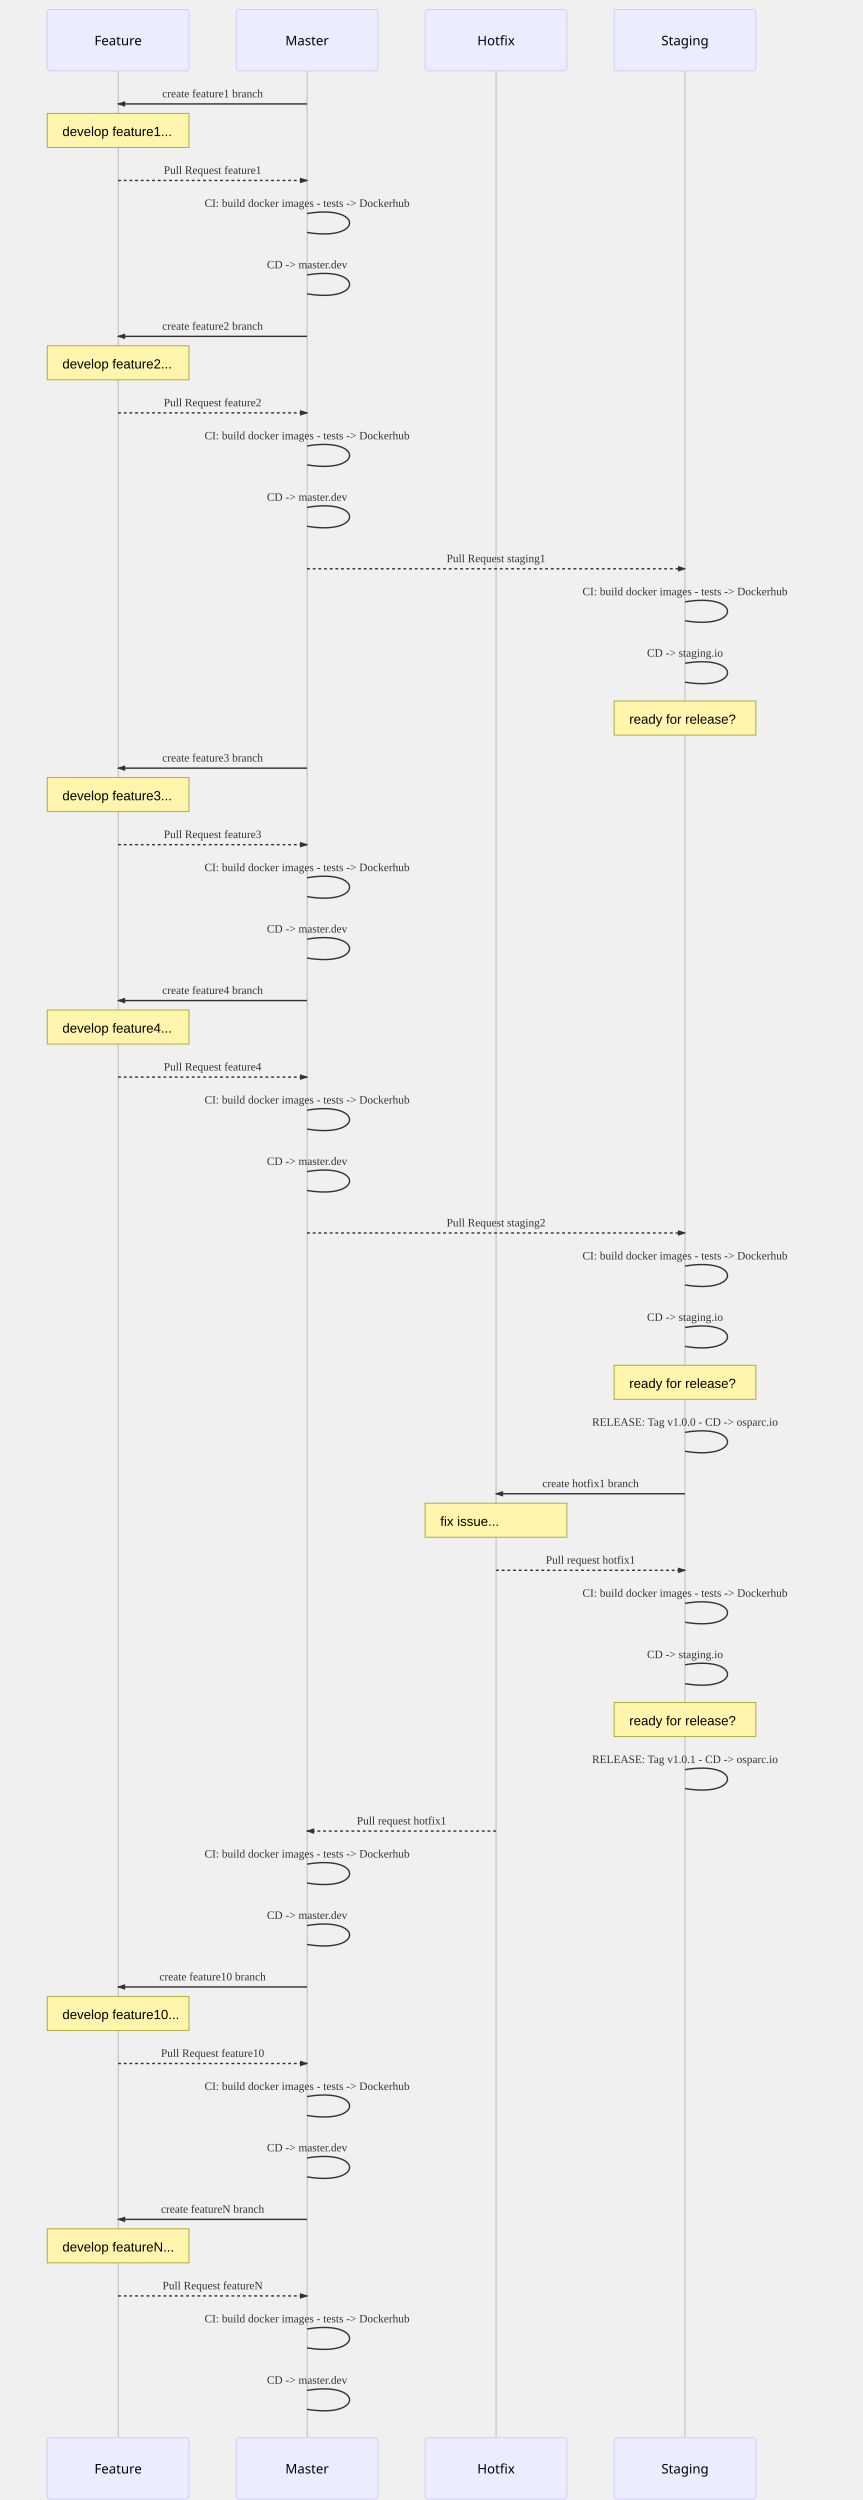
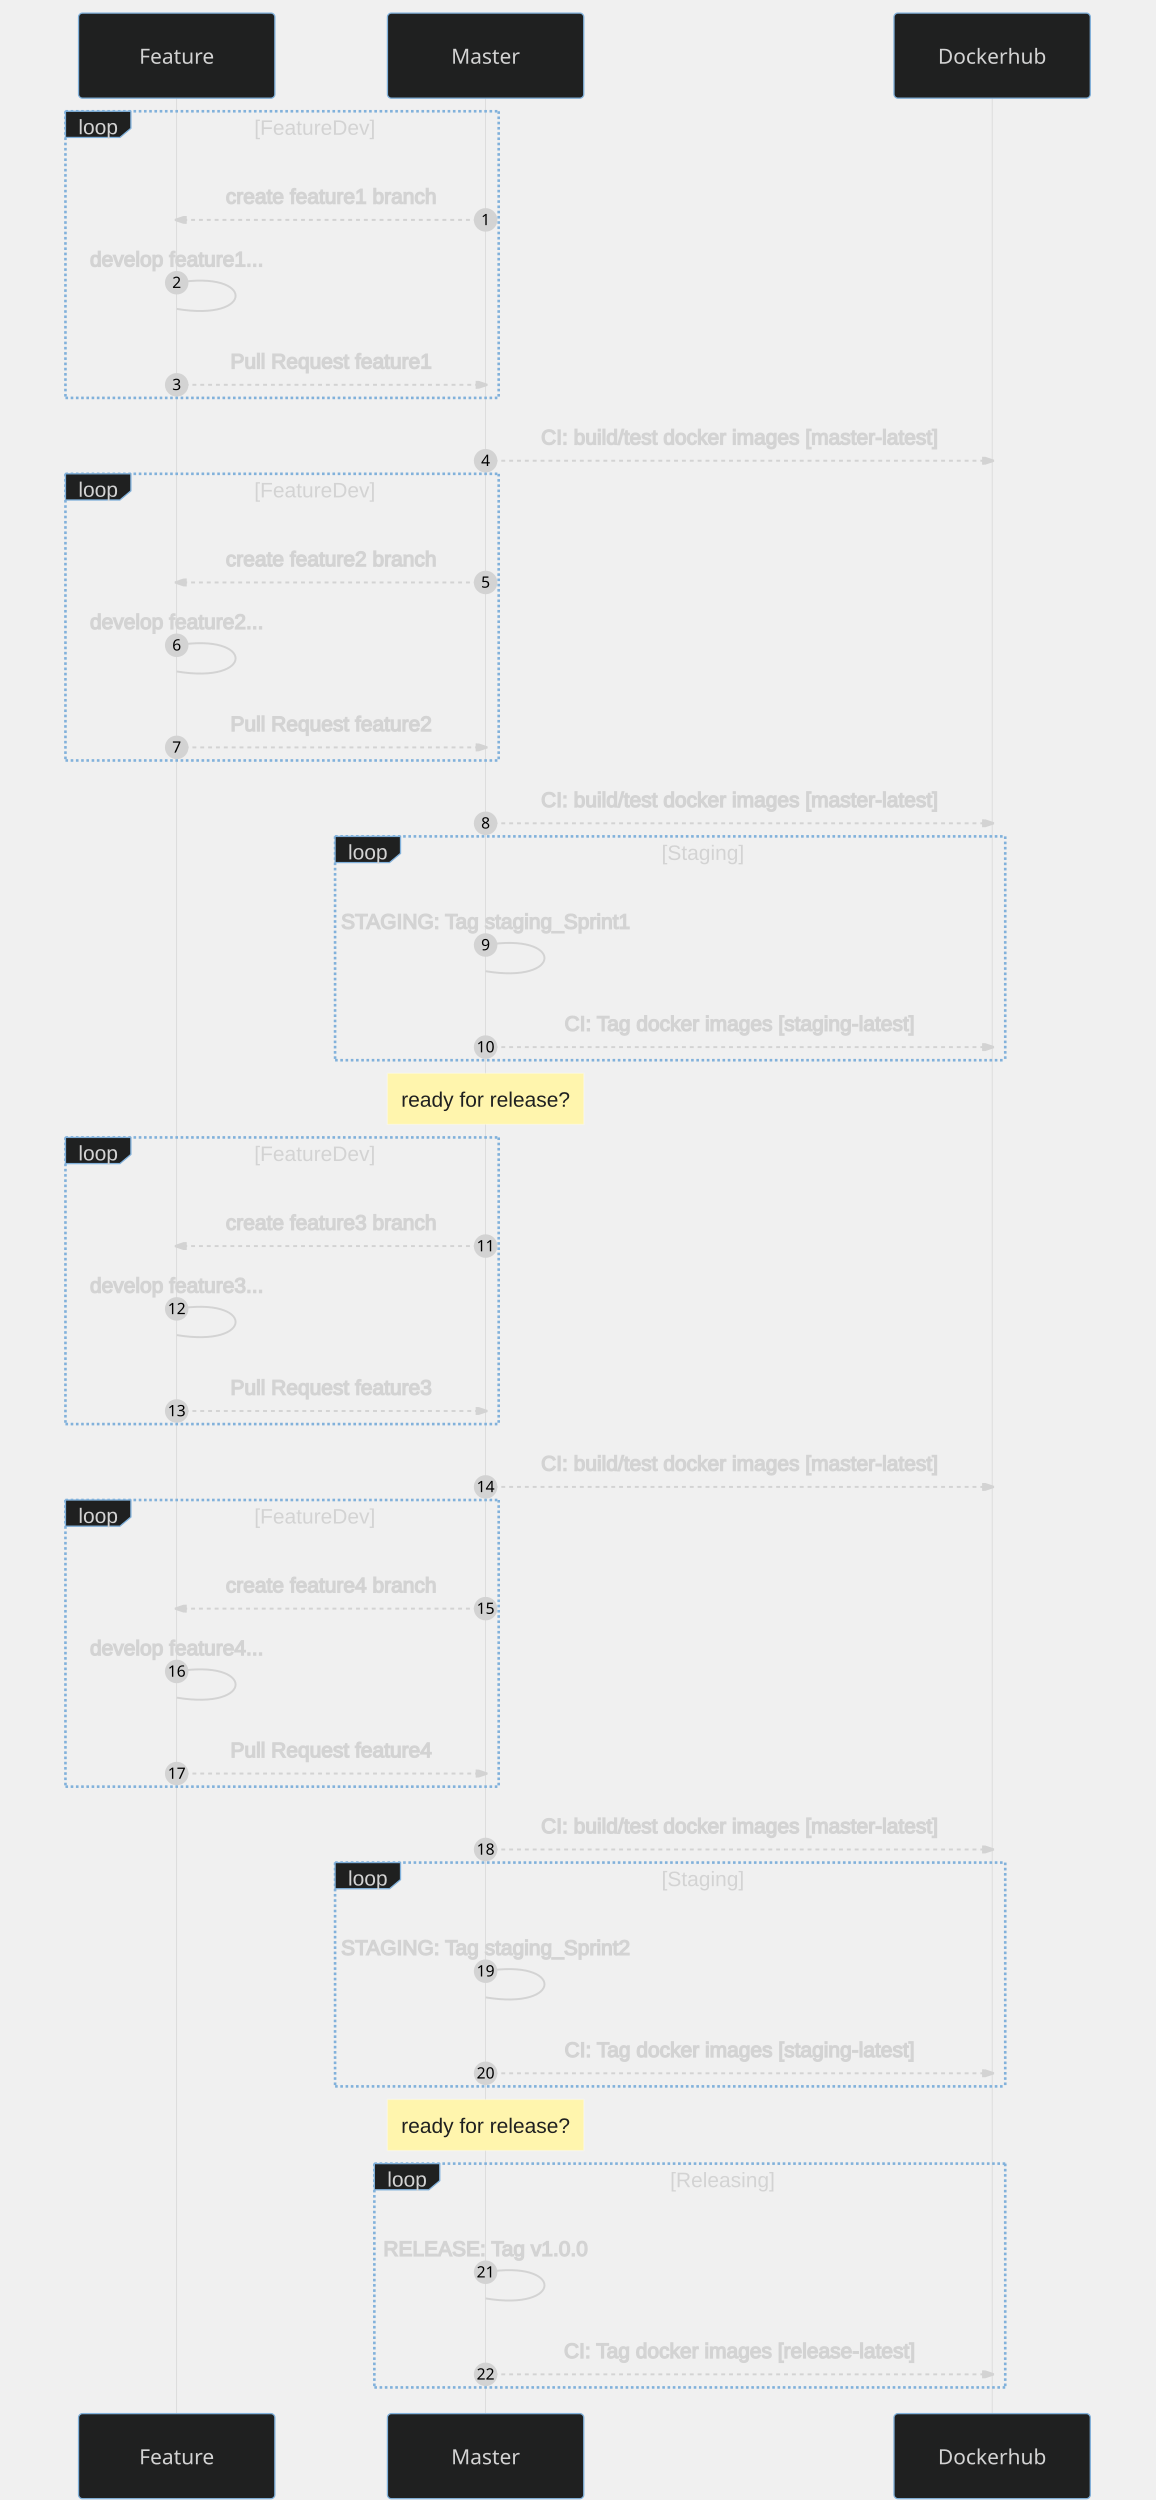
- <svg xmlns="http://www.w3.org/2000/svg" id="mermaid-1557835389520" width="100%" height="100%" style="max-width:913.383px;" viewBox="-50 -10 913.383 2646">
-   <style>
- 
- 
- #mermaid-1557835389520 .label {
-   font-family: 'trebuchet ms', verdana, arial;
-   color: #333; }
- 
- #mermaid-1557835389520 .node rect,
- #mermaid-1557835389520 .node circle,
- #mermaid-1557835389520 .node ellipse,
- #mermaid-1557835389520 .node polygon {
-   fill: #ECECFF;
-   stroke: #9370DB;
-   stroke-width: 1px; }
- 
- #mermaid-1557835389520 .node.clickable {
-   cursor: pointer; }
- 
- #mermaid-1557835389520 .arrowheadPath {
-   fill: #333333; }
- 
- #mermaid-1557835389520 .edgePath .path {
-   stroke: #333333;
-   stroke-width: 1.5px; }
- 
- #mermaid-1557835389520 .edgeLabel {
-   background-color: #e8e8e8; }
- 
- #mermaid-1557835389520 .cluster rect {
-   fill: #ffffde !important;
-   stroke: #aaaa33 !important;
-   stroke-width: 1px !important; }
- 
- #mermaid-1557835389520 .cluster text {
-   fill: #333; }
- 
- #mermaid-1557835389520 div.mermaidTooltip {
-   position: absolute;
-   text-align: center;
-   max-width: 200px;
-   padding: 2px;
-   font-family: 'trebuchet ms', verdana, arial;
-   font-size: 12px;
-   background: #ffffde;
-   border: 1px solid #aaaa33;
-   border-radius: 2px;
-   pointer-events: none;
-   z-index: 100; }
- 
- #mermaid-1557835389520 .actor {
-   stroke: #CCCCFF;
-   fill: #ECECFF; }
- 
- #mermaid-1557835389520 text.actor {
-   fill: black;
-   stroke: none; }
- 
- #mermaid-1557835389520 .actor-line {
-   stroke: grey; }
- 
- #mermaid-1557835389520 .messageLine0 {
-   stroke-width: 1.5;
-   stroke-dasharray: '2 2';
-   stroke: #333; }
- 
- #mermaid-1557835389520 .messageLine1 {
-   stroke-width: 1.5;
-   stroke-dasharray: '2 2';
-   stroke: #333; }
- 
- #mermaid-1557835389520 #arrowhead {
-   fill: #333; }
- 
- #mermaid-1557835389520 #crosshead path {
-   fill: #333 !important;
-   stroke: #333 !important; }
- 
- #mermaid-1557835389520 .messageText {
-   fill: #333;
-   stroke: none; }
- 
- #mermaid-1557835389520 .labelBox {
-   stroke: #CCCCFF;
-   fill: #ECECFF; }
- 
- #mermaid-1557835389520 .labelText {
-   fill: black;
-   stroke: none; }
- 
- #mermaid-1557835389520 .loopText {
-   fill: black;
-   stroke: none; }
- 
- #mermaid-1557835389520 .loopLine {
-   stroke-width: 2;
-   stroke-dasharray: '2 2';
-   stroke: #CCCCFF; }
- 
- #mermaid-1557835389520 .note {
-   stroke: #aaaa33;
-   fill: #fff5ad; }
- 
- #mermaid-1557835389520 .noteText {
-   fill: black;
-   stroke: none;
-   font-family: 'trebuchet ms', verdana, arial;
-   font-size: 14px; }
- 
- #mermaid-1557835389520 .activation0 {
-   fill: #f4f4f4;
-   stroke: #666; }
- 
- #mermaid-1557835389520 .activation1 {
-   fill: #f4f4f4;
-   stroke: #666; }
- 
- #mermaid-1557835389520 .activation2 {
-   fill: #f4f4f4;
-   stroke: #666; }
- 
- 
- #mermaid-1557835389520 .section {
-   stroke: none;
-   opacity: 0.2; }
- 
- #mermaid-1557835389520 .section0 {
-   fill: rgba(102, 102, 255, 0.49); }
- 
- #mermaid-1557835389520 .section2 {
-   fill: #fff400; }
- 
- #mermaid-1557835389520 .section1,
- #mermaid-1557835389520 .section3 {
-   fill: white;
-   opacity: 0.2; }
- 
- #mermaid-1557835389520 .sectionTitle0 {
-   fill: #333; }
- 
- #mermaid-1557835389520 .sectionTitle1 {
-   fill: #333; }
- 
- #mermaid-1557835389520 .sectionTitle2 {
-   fill: #333; }
- 
- #mermaid-1557835389520 .sectionTitle3 {
-   fill: #333; }
- 
- #mermaid-1557835389520 .sectionTitle {
-   text-anchor: start;
-   font-size: 11px;
-   text-height: 14px; }
- 
- 
- #mermaid-1557835389520 .grid .tick {
-   stroke: lightgrey;
-   opacity: 0.3;
-   shape-rendering: crispEdges; }
- 
- #mermaid-1557835389520 .grid path {
-   stroke-width: 0; }
- 
- 
- #mermaid-1557835389520 .today {
-   fill: none;
-   stroke: red;
-   stroke-width: 2px; }
- 
- 
- 
- #mermaid-1557835389520 .task {
-   stroke-width: 2; }
- 
- #mermaid-1557835389520 .taskText {
-   text-anchor: middle;
-   font-size: 11px; }
- 
- #mermaid-1557835389520 .taskTextOutsideRight {
-   fill: black;
-   text-anchor: start;
-   font-size: 11px; }
- 
- #mermaid-1557835389520 .taskTextOutsideLeft {
-   fill: black;
-   text-anchor: end;
-   font-size: 11px; }
- 
- 
- #mermaid-1557835389520 .taskText0,
- #mermaid-1557835389520 .taskText1,
- #mermaid-1557835389520 .taskText2,
- #mermaid-1557835389520 .taskText3 {
-   fill: white; }
- 
- #mermaid-1557835389520 .task0,
- #mermaid-1557835389520 .task1,
- #mermaid-1557835389520 .task2,
- #mermaid-1557835389520 .task3 {
-   fill: #8a90dd;
-   stroke: #534fbc; }
- 
- #mermaid-1557835389520 .taskTextOutside0,
- #mermaid-1557835389520 .taskTextOutside2 {
-   fill: black; }
- 
- #mermaid-1557835389520 .taskTextOutside1,
- #mermaid-1557835389520 .taskTextOutside3 {
-   fill: black; }
- 
- 
- #mermaid-1557835389520 .active0,
- #mermaid-1557835389520 .active1,
- #mermaid-1557835389520 .active2,
- #mermaid-1557835389520 .active3 {
-   fill: #bfc7ff;
-   stroke: #534fbc; }
- 
- #mermaid-1557835389520 .activeText0,
- #mermaid-1557835389520 .activeText1,
- #mermaid-1557835389520 .activeText2,
- #mermaid-1557835389520 .activeText3 {
-   fill: black !important; }
- 
- 
- #mermaid-1557835389520 .done0,
- #mermaid-1557835389520 .done1,
- #mermaid-1557835389520 .done2,
- #mermaid-1557835389520 .done3 {
-   stroke: grey;
-   fill: lightgrey;
-   stroke-width: 2; }
- 
- #mermaid-1557835389520 .doneText0,
- #mermaid-1557835389520 .doneText1,
- #mermaid-1557835389520 .doneText2,
- #mermaid-1557835389520 .doneText3 {
-   fill: black !important; }
- 
- 
- #mermaid-1557835389520 .crit0,
- #mermaid-1557835389520 .crit1,
- #mermaid-1557835389520 .crit2,
- #mermaid-1557835389520 .crit3 {
-   stroke: #ff8888;
-   fill: red;
-   stroke-width: 2; }
- 
- #mermaid-1557835389520 .activeCrit0,
- #mermaid-1557835389520 .activeCrit1,
- #mermaid-1557835389520 .activeCrit2,
- #mermaid-1557835389520 .activeCrit3 {
-   stroke: #ff8888;
-   fill: #bfc7ff;
-   stroke-width: 2; }
- 
- #mermaid-1557835389520 .doneCrit0,
- #mermaid-1557835389520 .doneCrit1,
- #mermaid-1557835389520 .doneCrit2,
- #mermaid-1557835389520 .doneCrit3 {
-   stroke: #ff8888;
-   fill: lightgrey;
-   stroke-width: 2;
-   cursor: pointer;
-   shape-rendering: crispEdges; }
- 
- #mermaid-1557835389520 .doneCritText0,
- #mermaid-1557835389520 .doneCritText1,
- #mermaid-1557835389520 .doneCritText2,
- #mermaid-1557835389520 .doneCritText3 {
-   fill: black !important; }
- 
- #mermaid-1557835389520 .activeCritText0,
- #mermaid-1557835389520 .activeCritText1,
- #mermaid-1557835389520 .activeCritText2,
- #mermaid-1557835389520 .activeCritText3 {
-   fill: black !important; }
- 
- #mermaid-1557835389520 .titleText {
-   text-anchor: middle;
-   font-size: 18px;
-   fill: black; }
- 
- #mermaid-1557835389520 g.classGroup text {
-   fill: #9370DB;
-   stroke: none;
-   font-family: 'trebuchet ms', verdana, arial;
-   font-size: 10px; }
- 
- #mermaid-1557835389520 g.classGroup rect {
-   fill: #ECECFF;
-   stroke: #9370DB; }
- 
- #mermaid-1557835389520 g.classGroup line {
-   stroke: #9370DB;
-   stroke-width: 1; }
- 
- #mermaid-1557835389520 .classLabel .box {
-   stroke: none;
-   stroke-width: 0;
-   fill: #ECECFF;
-   opacity: 0.5; }
- 
- #mermaid-1557835389520 .classLabel .label {
-   fill: #9370DB;
-   font-size: 10px; }
- 
- #mermaid-1557835389520 .relation {
-   stroke: #9370DB;
-   stroke-width: 1;
-   fill: none; }
- 
- #mermaid-1557835389520 #compositionStart {
-   fill: #9370DB;
-   stroke: #9370DB;
-   stroke-width: 1; }
- 
- #mermaid-1557835389520 #compositionEnd {
-   fill: #9370DB;
-   stroke: #9370DB;
-   stroke-width: 1; }
- 
- #mermaid-1557835389520 #aggregationStart {
-   fill: #ECECFF;
-   stroke: #9370DB;
-   stroke-width: 1; }
- 
- #mermaid-1557835389520 #aggregationEnd {
-   fill: #ECECFF;
-   stroke: #9370DB;
-   stroke-width: 1; }
- 
- #mermaid-1557835389520 #dependencyStart {
-   fill: #9370DB;
-   stroke: #9370DB;
-   stroke-width: 1; }
- 
- #mermaid-1557835389520 #dependencyEnd {
-   fill: #9370DB;
-   stroke: #9370DB;
-   stroke-width: 1; }
- 
- #mermaid-1557835389520 #extensionStart {
-   fill: #9370DB;
-   stroke: #9370DB;
-   stroke-width: 1; }
- 
- #mermaid-1557835389520 #extensionEnd {
-   fill: #9370DB;
-   stroke: #9370DB;
-   stroke-width: 1; }
- 
- #mermaid-1557835389520 .commit-id,
- #mermaid-1557835389520 .commit-msg,
- #mermaid-1557835389520 .branch-label {
-   fill: lightgrey;
-   color: lightgrey; }
- </style>
-   <style>#mermaid-1557835389520 {
-     color: rgba(0, 0, 0, 0.65);
-     font: ;
-   }</style>
+ <svg xmlns="http://www.w3.org/2000/svg" id="mermaid-1598890552944" width="100%" height="100%" style="max-width:883px;" viewBox="-60 -10 883 1910">
+   <style>#mermaid-1598890552944{font-family:"trebuchet ms",verdana,arial;font-size:16px;fill:#ccc;}#mermaid-1598890552944 .error-icon{fill:#a44141;}#mermaid-1598890552944 .error-text{fill:#ddd;stroke:#ddd;}#mermaid-1598890552944 .edge-thickness-normal{stroke-width:2px;}#mermaid-1598890552944 .edge-thickness-thick{stroke-width:3.5px;}#mermaid-1598890552944 .edge-pattern-solid{stroke-dasharray:0;}#mermaid-1598890552944 .edge-pattern-dashed{stroke-dasharray:3;}#mermaid-1598890552944 .edge-pattern-dotted{stroke-dasharray:2;}#mermaid-1598890552944 .marker{fill:lightgrey;}#mermaid-1598890552944 .marker.cross{stroke:lightgrey;}#mermaid-1598890552944 svg{font-family:"trebuchet ms",verdana,arial;font-size:16px;}#mermaid-1598890552944 .actor{stroke:#81B1DB;fill:#1f2020;}#mermaid-1598890552944 text.actor &gt; tspan{fill:lightgrey;stroke:none;}#mermaid-1598890552944 .actor-line{stroke:lightgrey;}#mermaid-1598890552944 .messageLine0{stroke-width:1.5;stroke-dasharray:none;stroke:lightgrey;}#mermaid-1598890552944 .messageLine1{stroke-width:1.5;stroke-dasharray:2,2;stroke:lightgrey;}#mermaid-1598890552944 #arrowhead path{fill:lightgrey;stroke:lightgrey;}#mermaid-1598890552944 .sequenceNumber{fill:black;}#mermaid-1598890552944 #sequencenumber{fill:lightgrey;}#mermaid-1598890552944 #crosshead path{fill:lightgrey;stroke:lightgrey;}#mermaid-1598890552944 .messageText{fill:lightgrey;stroke:lightgrey;}#mermaid-1598890552944 .labelBox{stroke:#81B1DB;fill:#1f2020;}#mermaid-1598890552944 .labelText,#mermaid-1598890552944 .labelText &gt; tspan{fill:lightgrey;stroke:none;}#mermaid-1598890552944 .loopText,#mermaid-1598890552944 .loopText &gt; tspan{fill:lightgrey;stroke:none;}#mermaid-1598890552944 .loopLine{stroke-width:2px;stroke-dasharray:2,2;stroke:#81B1DB;fill:#81B1DB;}#mermaid-1598890552944 .note{stroke:rgba(255,255,255,0.25);fill:#fff5ad;}#mermaid-1598890552944 .noteText,#mermaid-1598890552944 .noteText &gt; tspan{fill:#1f2020;stroke:none;}#mermaid-1598890552944 .activation0{fill:hsl(180,1.587%,28.353%);stroke:#81B1DB;}#mermaid-1598890552944 .activation1{fill:hsl(180,1.587%,28.353%);stroke:#81B1DB;}#mermaid-1598890552944 .activation2{fill:hsl(180,1.587%,28.353%);stroke:#81B1DB;}#mermaid-1598890552944:root{--mermaid-font-family:"trebuchet ms",verdana,arial;}#mermaid-1598890552944 sequence{fill:apa;}</style>
  <g />
  <g>
-     <line id="actor0" x1="75" y1="5" x2="75" y2="2635" class="actor-line" stroke-width="0.5px" stroke="#999" />
+     <line id="actor12" x1="75" y1="5" x2="75" y2="1899" class="actor-line" stroke-width="0.5px" stroke="#999" />
    <rect x="0" y="0" fill="#eaeaea" stroke="#666" width="150" height="65" rx="3" ry="3" class="actor" />
-     <text x="75" y="32.5" dominant-baseline="central" alignment-baseline="central" class="actor" style="text-anchor: middle; font-size: 14px; font-family: Open-Sans, sans-serif;">
+     <text x="75" y="32.5" style="text-anchor: middle; font-weight: 400; font-family: &quot;Open-Sans&quot;, &quot;sans-serif&quot;;" dominant-baseline="central" alignment-baseline="central" class="actor">
      <tspan x="75" dy="0">Feature</tspan>
    </text>
  </g>
  <g>
-     <line id="actor1" x1="275" y1="5" x2="275" y2="2635" class="actor-line" stroke-width="0.5px" stroke="#999" />
-     <rect x="200" y="0" fill="#eaeaea" stroke="#666" width="150" height="65" rx="3" ry="3" class="actor" />
-     <text x="275" y="32.5" dominant-baseline="central" alignment-baseline="central" class="actor" style="text-anchor: middle; font-size: 14px; font-family: Open-Sans, sans-serif;">
-       <tspan x="275" dy="0">Master</tspan>
-     </text>
-   </g>
-   <g>
-     <line id="actor2" x1="475" y1="5" x2="475" y2="2635" class="actor-line" stroke-width="0.5px" stroke="#999" />
-     <rect x="400" y="0" fill="#eaeaea" stroke="#666" width="150" height="65" rx="3" ry="3" class="actor" />
-     <text x="475" y="32.5" dominant-baseline="central" alignment-baseline="central" class="actor" style="text-anchor: middle; font-size: 14px; font-family: Open-Sans, sans-serif;">
-       <tspan x="475" dy="0">Hotfix</tspan>
-     </text>
-   </g>
-   <g>
-     <line id="actor3" x1="675" y1="5" x2="675" y2="2635" class="actor-line" stroke-width="0.5px" stroke="#999" />
-     <rect x="600" y="0" fill="#eaeaea" stroke="#666" width="150" height="65" rx="3" ry="3" class="actor" />
-     <text x="675" y="32.5" dominant-baseline="central" alignment-baseline="central" class="actor" style="text-anchor: middle; font-size: 14px; font-family: Open-Sans, sans-serif;">
-       <tspan x="675" dy="0">Staging</tspan>
+     <line id="actor13" x1="311" y1="5" x2="311" y2="1899" class="actor-line" stroke-width="0.5px" stroke="#999" />
+     <rect x="236" y="0" fill="#eaeaea" stroke="#666" width="150" height="65" rx="3" ry="3" class="actor" />
+     <text x="311" y="32.5" style="text-anchor: middle; font-weight: 400; font-family: &quot;Open-Sans&quot;, &quot;sans-serif&quot;;" dominant-baseline="central" alignment-baseline="central" class="actor">
+       <tspan x="311" dy="0">Master</tspan>
+     </text>
+   </g>
+   <g>
+     <line id="actor14" x1="698" y1="5" x2="698" y2="1899" class="actor-line" stroke-width="0.5px" stroke="#999" />
+     <rect x="623" y="0" fill="#eaeaea" stroke="#666" width="150" height="65" rx="3" ry="3" class="actor" />
+     <text x="698" y="32.5" style="text-anchor: middle; font-weight: 400; font-family: &quot;Open-Sans&quot;, &quot;sans-serif&quot;;" dominant-baseline="central" alignment-baseline="central" class="actor">
+       <tspan x="698" dy="0">Dockerhub</tspan>
    </text>
  </g>
  <defs>
    <marker id="arrowhead" refX="5" refY="2" markerWidth="6" markerHeight="4" orient="auto">
      <path d="M 0,0 V 4 L6,2 Z" />
    </marker>
  </defs>
  <defs>
    <marker id="crosshead" markerWidth="15" markerHeight="8" orient="auto" refX="16" refY="4">
-       <path fill="black" stroke="#000000" stroke-width="1px" d="M 9,2 V 6 L16,4 Z" style="stroke-dasharray: 0, 0;" />
-       <path fill="none" stroke="#000000" stroke-width="1px" d="M 0,1 L 6,7 M 6,1 L 0,7" style="stroke-dasharray: 0, 0;" />
+       <path fill="black" stroke="#000000" style="stroke-dasharray: 0px, 0px;" stroke-width="1px" d="M 9,2 V 6 L16,4 Z" />
+       <path fill="none" stroke="#000000" style="stroke-dasharray: 0px, 0px;" stroke-width="1px" d="M 0,1 L 6,7 M 6,1 L 0,7" />
    </marker>
  </defs>
-   <g>
-     <text x="175" y="93" class="messageText" style="text-anchor: middle;">create feature1 branch</text>
-     <line x1="275" y1="100" x2="75" y2="100" class="messageLine0" stroke-width="2" stroke="black" marker-end="url(#arrowhead)" style="fill: none;" />
-   </g>
-   <g>
-     <rect x="0" y="110" fill="#EDF2AE" stroke="#666" width="150" height="36" rx="0" ry="0" class="note" />
-     <text x="-4" y="134" fill="black" class="noteText">
-       <tspan x="16" fill="black">develop feature1...</tspan>
-     </text>
-   </g>
-   <g>
-     <text x="175" y="174" class="messageText" style="text-anchor: middle;">Pull Request feature1</text>
-     <line x1="75" y1="181" x2="275" y2="181" class="messageLine1" stroke-width="2" stroke="black" marker-end="url(#arrowhead)" style="stroke-dasharray: 3, 3; fill: none;" />
-   </g>
-   <g>
-     <text x="275" y="209" class="messageText" style="text-anchor: middle;">CI: build docker images - tests -&gt; Dockerhub</text>
-     <path d="M 275,216 C 335,206 335,246 275,236" class="messageLine0" stroke-width="2" stroke="black" style="fill: none;" />
-   </g>
-   <g>
-     <text x="275" y="274" class="messageText" style="text-anchor: middle;">CD -&gt; master.dev</text>
-     <path d="M 275,281 C 335,271 335,311 275,301" class="messageLine0" stroke-width="2" stroke="black" style="fill: none;" />
-   </g>
-   <g>
-     <text x="175" y="339" class="messageText" style="text-anchor: middle;">create feature2 branch</text>
-     <line x1="275" y1="346" x2="75" y2="346" class="messageLine0" stroke-width="2" stroke="black" marker-end="url(#arrowhead)" style="fill: none;" />
-   </g>
-   <g>
-     <rect x="0" y="356" fill="#EDF2AE" stroke="#666" width="150" height="36" rx="0" ry="0" class="note" />
-     <text x="-4" y="380" fill="black" class="noteText">
-       <tspan x="16" fill="black">develop feature2...</tspan>
-     </text>
-   </g>
-   <g>
-     <text x="175" y="420" class="messageText" style="text-anchor: middle;">Pull Request feature2</text>
-     <line x1="75" y1="427" x2="275" y2="427" class="messageLine1" stroke-width="2" stroke="black" marker-end="url(#arrowhead)" style="stroke-dasharray: 3, 3; fill: none;" />
-   </g>
-   <g>
-     <text x="275" y="455" class="messageText" style="text-anchor: middle;">CI: build docker images - tests -&gt; Dockerhub</text>
-     <path d="M 275,462 C 335,452 335,492 275,482" class="messageLine0" stroke-width="2" stroke="black" style="fill: none;" />
-   </g>
-   <g>
-     <text x="275" y="520" class="messageText" style="text-anchor: middle;">CD -&gt; master.dev</text>
-     <path d="M 275,527 C 335,517 335,557 275,547" class="messageLine0" stroke-width="2" stroke="black" style="fill: none;" />
-   </g>
-   <g>
-     <text x="475" y="585" class="messageText" style="text-anchor: middle;">Pull Request staging1</text>
-     <line x1="275" y1="592" x2="675" y2="592" class="messageLine1" stroke-width="2" stroke="black" marker-end="url(#arrowhead)" style="stroke-dasharray: 3, 3; fill: none;" />
-   </g>
-   <g>
-     <text x="675" y="620" class="messageText" style="text-anchor: middle;">CI: build docker images - tests -&gt; Dockerhub</text>
-     <path d="M 675,627 C 735,617 735,657 675,647" class="messageLine0" stroke-width="2" stroke="black" style="fill: none;" />
-   </g>
-   <g>
-     <text x="675" y="685" class="messageText" style="text-anchor: middle;">CD -&gt; staging.io</text>
-     <path d="M 675,692 C 735,682 735,722 675,712" class="messageLine0" stroke-width="2" stroke="black" style="fill: none;" />
-   </g>
-   <g>
-     <rect x="600" y="732" fill="#EDF2AE" stroke="#666" width="150" height="36" rx="0" ry="0" class="note" />
-     <text x="596" y="756" fill="black" class="noteText">
-       <tspan x="616" fill="black">ready for release?</tspan>
-     </text>
-   </g>
-   <g>
-     <text x="175" y="796" class="messageText" style="text-anchor: middle;">create feature3 branch</text>
-     <line x1="275" y1="803" x2="75" y2="803" class="messageLine0" stroke-width="2" stroke="black" marker-end="url(#arrowhead)" style="fill: none;" />
-   </g>
-   <g>
-     <rect x="0" y="813" fill="#EDF2AE" stroke="#666" width="150" height="36" rx="0" ry="0" class="note" />
-     <text x="-4" y="837" fill="black" class="noteText">
-       <tspan x="16" fill="black">develop feature3...</tspan>
-     </text>
-   </g>
-   <g>
-     <text x="175" y="877" class="messageText" style="text-anchor: middle;">Pull Request feature3</text>
-     <line x1="75" y1="884" x2="275" y2="884" class="messageLine1" stroke-width="2" stroke="black" marker-end="url(#arrowhead)" style="stroke-dasharray: 3, 3; fill: none;" />
-   </g>
-   <g>
-     <text x="275" y="912" class="messageText" style="text-anchor: middle;">CI: build docker images - tests -&gt; Dockerhub</text>
-     <path d="M 275,919 C 335,909 335,949 275,939" class="messageLine0" stroke-width="2" stroke="black" style="fill: none;" />
-   </g>
-   <g>
-     <text x="275" y="977" class="messageText" style="text-anchor: middle;">CD -&gt; master.dev</text>
-     <path d="M 275,984 C 335,974 335,1014 275,1004" class="messageLine0" stroke-width="2" stroke="black" style="fill: none;" />
-   </g>
-   <g>
-     <text x="175" y="1042" class="messageText" style="text-anchor: middle;">create feature4 branch</text>
-     <line x1="275" y1="1049" x2="75" y2="1049" class="messageLine0" stroke-width="2" stroke="black" marker-end="url(#arrowhead)" style="fill: none;" />
-   </g>
-   <g>
-     <rect x="0" y="1059" fill="#EDF2AE" stroke="#666" width="150" height="36" rx="0" ry="0" class="note" />
-     <text x="-4" y="1083" fill="black" class="noteText">
-       <tspan x="16" fill="black">develop feature4...</tspan>
-     </text>
-   </g>
-   <g>
-     <text x="175" y="1123" class="messageText" style="text-anchor: middle;">Pull Request feature4</text>
-     <line x1="75" y1="1130" x2="275" y2="1130" class="messageLine1" stroke-width="2" stroke="black" marker-end="url(#arrowhead)" style="stroke-dasharray: 3, 3; fill: none;" />
-   </g>
-   <g>
-     <text x="275" y="1158" class="messageText" style="text-anchor: middle;">CI: build docker images - tests -&gt; Dockerhub</text>
-     <path d="M 275,1165 C 335,1155 335,1195 275,1185" class="messageLine0" stroke-width="2" stroke="black" style="fill: none;" />
-   </g>
-   <g>
-     <text x="275" y="1223" class="messageText" style="text-anchor: middle;">CD -&gt; master.dev</text>
-     <path d="M 275,1230 C 335,1220 335,1260 275,1250" class="messageLine0" stroke-width="2" stroke="black" style="fill: none;" />
-   </g>
-   <g>
-     <text x="475" y="1288" class="messageText" style="text-anchor: middle;">Pull Request staging2</text>
-     <line x1="275" y1="1295" x2="675" y2="1295" class="messageLine1" stroke-width="2" stroke="black" marker-end="url(#arrowhead)" style="stroke-dasharray: 3, 3; fill: none;" />
-   </g>
-   <g>
-     <text x="675" y="1323" class="messageText" style="text-anchor: middle;">CI: build docker images - tests -&gt; Dockerhub</text>
-     <path d="M 675,1330 C 735,1320 735,1360 675,1350" class="messageLine0" stroke-width="2" stroke="black" style="fill: none;" />
-   </g>
-   <g>
-     <text x="675" y="1388" class="messageText" style="text-anchor: middle;">CD -&gt; staging.io</text>
-     <path d="M 675,1395 C 735,1385 735,1425 675,1415" class="messageLine0" stroke-width="2" stroke="black" style="fill: none;" />
-   </g>
-   <g>
-     <rect x="600" y="1435" fill="#EDF2AE" stroke="#666" width="150" height="36" rx="0" ry="0" class="note" />
-     <text x="596" y="1459" fill="black" class="noteText">
-       <tspan x="616" fill="black">ready for release?</tspan>
-     </text>
-   </g>
-   <g>
-     <text x="675" y="1499" class="messageText" style="text-anchor: middle;">RELEASE: Tag v1.0.0 - CD -&gt; osparc.io</text>
-     <path d="M 675,1506 C 735,1496 735,1536 675,1526" class="messageLine0" stroke-width="2" stroke="black" style="fill: none;" />
-   </g>
-   <g>
-     <text x="575" y="1564" class="messageText" style="text-anchor: middle;">create hotfix1 branch</text>
-     <line x1="675" y1="1571" x2="475" y2="1571" class="messageLine0" stroke-width="2" stroke="black" marker-end="url(#arrowhead)" style="fill: none;" />
-   </g>
-   <g>
-     <rect x="400" y="1581" fill="#EDF2AE" stroke="#666" width="150" height="36" rx="0" ry="0" class="note" />
-     <text x="396" y="1605" fill="black" class="noteText">
-       <tspan x="416" fill="black">fix issue...</tspan>
-     </text>
-   </g>
-   <g>
-     <text x="575" y="1645" class="messageText" style="text-anchor: middle;">Pull request hotfix1</text>
-     <line x1="475" y1="1652" x2="675" y2="1652" class="messageLine1" stroke-width="2" stroke="black" marker-end="url(#arrowhead)" style="stroke-dasharray: 3, 3; fill: none;" />
-   </g>
-   <g>
-     <text x="675" y="1680" class="messageText" style="text-anchor: middle;">CI: build docker images - tests -&gt; Dockerhub</text>
-     <path d="M 675,1687 C 735,1677 735,1717 675,1707" class="messageLine0" stroke-width="2" stroke="black" style="fill: none;" />
-   </g>
-   <g>
-     <text x="675" y="1745" class="messageText" style="text-anchor: middle;">CD -&gt; staging.io</text>
-     <path d="M 675,1752 C 735,1742 735,1782 675,1772" class="messageLine0" stroke-width="2" stroke="black" style="fill: none;" />
-   </g>
-   <g>
-     <rect x="600" y="1792" fill="#EDF2AE" stroke="#666" width="150" height="36" rx="0" ry="0" class="note" />
-     <text x="596" y="1816" fill="black" class="noteText">
-       <tspan x="616" fill="black">ready for release?</tspan>
-     </text>
-   </g>
-   <g>
-     <text x="675" y="1856" class="messageText" style="text-anchor: middle;">RELEASE: Tag v1.0.1 - CD -&gt; osparc.io</text>
-     <path d="M 675,1863 C 735,1853 735,1893 675,1883" class="messageLine0" stroke-width="2" stroke="black" style="fill: none;" />
-   </g>
-   <g>
-     <text x="375" y="1921" class="messageText" style="text-anchor: middle;">Pull request hotfix1</text>
-     <line x1="475" y1="1928" x2="275" y2="1928" class="messageLine1" stroke-width="2" stroke="black" marker-end="url(#arrowhead)" style="stroke-dasharray: 3, 3; fill: none;" />
-   </g>
-   <g>
-     <text x="275" y="1956" class="messageText" style="text-anchor: middle;">CI: build docker images - tests -&gt; Dockerhub</text>
-     <path d="M 275,1963 C 335,1953 335,1993 275,1983" class="messageLine0" stroke-width="2" stroke="black" style="fill: none;" />
-   </g>
-   <g>
-     <text x="275" y="2021" class="messageText" style="text-anchor: middle;">CD -&gt; master.dev</text>
-     <path d="M 275,2028 C 335,2018 335,2058 275,2048" class="messageLine0" stroke-width="2" stroke="black" style="fill: none;" />
-   </g>
-   <g>
-     <text x="175" y="2086" class="messageText" style="text-anchor: middle;">create feature10 branch</text>
-     <line x1="275" y1="2093" x2="75" y2="2093" class="messageLine0" stroke-width="2" stroke="black" marker-end="url(#arrowhead)" style="fill: none;" />
-   </g>
-   <g>
-     <rect x="0" y="2103" fill="#EDF2AE" stroke="#666" width="150" height="36" rx="0" ry="0" class="note" />
-     <text x="-4" y="2127" fill="black" class="noteText">
-       <tspan x="16" fill="black">develop feature10...</tspan>
-     </text>
-   </g>
-   <g>
-     <text x="175" y="2167" class="messageText" style="text-anchor: middle;">Pull Request feature10</text>
-     <line x1="75" y1="2174" x2="275" y2="2174" class="messageLine1" stroke-width="2" stroke="black" marker-end="url(#arrowhead)" style="stroke-dasharray: 3, 3; fill: none;" />
-   </g>
-   <g>
-     <text x="275" y="2202" class="messageText" style="text-anchor: middle;">CI: build docker images - tests -&gt; Dockerhub</text>
-     <path d="M 275,2209 C 335,2199 335,2239 275,2229" class="messageLine0" stroke-width="2" stroke="black" style="fill: none;" />
-   </g>
-   <g>
-     <text x="275" y="2267" class="messageText" style="text-anchor: middle;">CD -&gt; master.dev</text>
-     <path d="M 275,2274 C 335,2264 335,2304 275,2294" class="messageLine0" stroke-width="2" stroke="black" style="fill: none;" />
-   </g>
-   <g>
-     <text x="175" y="2332" class="messageText" style="text-anchor: middle;">create featureN branch</text>
-     <line x1="275" y1="2339" x2="75" y2="2339" class="messageLine0" stroke-width="2" stroke="black" marker-end="url(#arrowhead)" style="fill: none;" />
-   </g>
-   <g>
-     <rect x="0" y="2349" fill="#EDF2AE" stroke="#666" width="150" height="36" rx="0" ry="0" class="note" />
-     <text x="-4" y="2373" fill="black" class="noteText">
-       <tspan x="16" fill="black">develop featureN...</tspan>
-     </text>
-   </g>
-   <g>
-     <text x="175" y="2413" class="messageText" style="text-anchor: middle;">Pull Request featureN</text>
-     <line x1="75" y1="2420" x2="275" y2="2420" class="messageLine1" stroke-width="2" stroke="black" marker-end="url(#arrowhead)" style="stroke-dasharray: 3, 3; fill: none;" />
-   </g>
-   <g>
-     <text x="275" y="2448" class="messageText" style="text-anchor: middle;">CI: build docker images - tests -&gt; Dockerhub</text>
-     <path d="M 275,2455 C 335,2445 335,2485 275,2475" class="messageLine0" stroke-width="2" stroke="black" style="fill: none;" />
-   </g>
-   <g>
-     <text x="275" y="2513" class="messageText" style="text-anchor: middle;">CD -&gt; master.dev</text>
-     <path d="M 275,2520 C 335,2510 335,2550 275,2540" class="messageLine0" stroke-width="2" stroke="black" style="fill: none;" />
-   </g>
-   <g>
-     <rect x="0" y="2570" fill="#eaeaea" stroke="#666" width="150" height="65" rx="3" ry="3" class="actor" />
-     <text x="75" y="2602.5" dominant-baseline="central" alignment-baseline="central" class="actor" style="text-anchor: middle; font-size: 14px; font-family: Open-Sans, sans-serif;">
+   <defs>
+     <marker id="sequencenumber" refX="15" refY="15" markerWidth="60" markerHeight="40" orient="auto">
+       <circle cx="15" cy="15" r="6" />
+     </marker>
+   </defs>
+   <text x="193" y="125" text-anchor="middle" dominant-baseline="middle" alignment-baseline="middle" style="font-family: &quot;trebuchet ms&quot;, verdana, arial; font-weight: 400;" class="messageText" dy="1em">create feature1 branch</text>
+   <line x1="311" y1="158" x2="75" y2="158" style="stroke-dasharray: 3px, 3px; fill: none;" class="messageLine1" stroke-width="2" stroke="none" marker-end="url(#arrowhead)" marker-start="url(#sequencenumber)" />
+   <text x="311" y="162" font-family="sans-serif" font-size="12px" text-anchor="middle" textLength="16px" class="sequenceNumber">1</text>
+   <text x="75" y="173" text-anchor="middle" dominant-baseline="middle" alignment-baseline="middle" style="font-family: &quot;trebuchet ms&quot;, verdana, arial; font-weight: 400;" class="messageText" dy="1em">develop feature1...</text>
+   <path d="M 75,206 C 135,196 135,236 75,226" class="messageLine0" stroke-width="2" stroke="none" style="fill: none;" marker-start="url(#sequencenumber)" />
+   <text x="75" y="210" font-family="sans-serif" font-size="12px" text-anchor="middle" textLength="16px" class="sequenceNumber">2</text>
+   <text x="193" y="251" text-anchor="middle" dominant-baseline="middle" alignment-baseline="middle" style="font-family: &quot;trebuchet ms&quot;, verdana, arial; font-weight: 400;" class="messageText" dy="1em">Pull Request feature1</text>
+   <line x1="75" y1="284" x2="311" y2="284" style="stroke-dasharray: 3px, 3px; fill: none;" class="messageLine1" stroke-width="2" stroke="none" marker-end="url(#arrowhead)" marker-start="url(#sequencenumber)" />
+   <text x="75" y="288" font-family="sans-serif" font-size="12px" text-anchor="middle" textLength="16px" class="sequenceNumber">3</text>
+   <g>
+     <line x1="-10" y1="75" x2="321" y2="75" class="loopLine" />
+     <line x1="321" y1="75" x2="321" y2="294" class="loopLine" />
+     <line x1="-10" y1="294" x2="321" y2="294" class="loopLine" />
+     <line x1="-10" y1="75" x2="-10" y2="294" class="loopLine" />
+     <polygon points="-10,75 40,75 40,88 31.6,95 -10,95" class="labelBox" />
+     <text x="15" y="88" text-anchor="middle" dominant-baseline="middle" alignment-baseline="middle" style="font-family: &quot;trebuchet ms&quot;, verdana, arial; font-weight: 400;" class="labelText">loop</text>
+     <text x="180.5" y="93" text-anchor="middle" style="font-family: &quot;trebuchet ms&quot;, verdana, arial; font-weight: 400;" class="loopText">
+       <tspan x="180.5">[FeatureDev]</tspan>
+     </text>
+   </g>
+   <text x="505" y="309" text-anchor="middle" dominant-baseline="middle" alignment-baseline="middle" style="font-family: &quot;trebuchet ms&quot;, verdana, arial; font-weight: 400;" class="messageText" dy="1em">CI: build/test docker images [master-latest]</text>
+   <line x1="311" y1="342" x2="698" y2="342" style="stroke-dasharray: 3px, 3px; fill: none;" class="messageLine1" stroke-width="2" stroke="none" marker-end="url(#arrowhead)" marker-start="url(#sequencenumber)" />
+   <text x="311" y="346" font-family="sans-serif" font-size="12px" text-anchor="middle" textLength="16px" class="sequenceNumber">4</text>
+   <text x="193" y="402" text-anchor="middle" dominant-baseline="middle" alignment-baseline="middle" style="font-family: &quot;trebuchet ms&quot;, verdana, arial; font-weight: 400;" class="messageText" dy="1em">create feature2 branch</text>
+   <line x1="311" y1="435" x2="75" y2="435" style="stroke-dasharray: 3px, 3px; fill: none;" class="messageLine1" stroke-width="2" stroke="none" marker-end="url(#arrowhead)" marker-start="url(#sequencenumber)" />
+   <text x="311" y="439" font-family="sans-serif" font-size="12px" text-anchor="middle" textLength="16px" class="sequenceNumber">5</text>
+   <text x="75" y="450" text-anchor="middle" dominant-baseline="middle" alignment-baseline="middle" style="font-family: &quot;trebuchet ms&quot;, verdana, arial; font-weight: 400;" class="messageText" dy="1em">develop feature2...</text>
+   <path d="M 75,483 C 135,473 135,513 75,503" class="messageLine0" stroke-width="2" stroke="none" style="fill: none;" marker-start="url(#sequencenumber)" />
+   <text x="75" y="487" font-family="sans-serif" font-size="12px" text-anchor="middle" textLength="16px" class="sequenceNumber">6</text>
+   <text x="193" y="528" text-anchor="middle" dominant-baseline="middle" alignment-baseline="middle" style="font-family: &quot;trebuchet ms&quot;, verdana, arial; font-weight: 400;" class="messageText" dy="1em">Pull Request feature2</text>
+   <line x1="75" y1="561" x2="311" y2="561" style="stroke-dasharray: 3px, 3px; fill: none;" class="messageLine1" stroke-width="2" stroke="none" marker-end="url(#arrowhead)" marker-start="url(#sequencenumber)" />
+   <text x="75" y="565" font-family="sans-serif" font-size="12px" text-anchor="middle" textLength="16px" class="sequenceNumber">7</text>
+   <g>
+     <line x1="-10" y1="352" x2="321" y2="352" class="loopLine" />
+     <line x1="321" y1="352" x2="321" y2="571" class="loopLine" />
+     <line x1="-10" y1="571" x2="321" y2="571" class="loopLine" />
+     <line x1="-10" y1="352" x2="-10" y2="571" class="loopLine" />
+     <polygon points="-10,352 40,352 40,365 31.6,372 -10,372" class="labelBox" />
+     <text x="15" y="365" text-anchor="middle" dominant-baseline="middle" alignment-baseline="middle" style="font-family: &quot;trebuchet ms&quot;, verdana, arial; font-weight: 400;" class="labelText">loop</text>
+     <text x="180.5" y="370" text-anchor="middle" style="font-family: &quot;trebuchet ms&quot;, verdana, arial; font-weight: 400;" class="loopText">
+       <tspan x="180.5">[FeatureDev]</tspan>
+     </text>
+   </g>
+   <text x="505" y="586" text-anchor="middle" dominant-baseline="middle" alignment-baseline="middle" style="font-family: &quot;trebuchet ms&quot;, verdana, arial; font-weight: 400;" class="messageText" dy="1em">CI: build/test docker images [master-latest]</text>
+   <line x1="311" y1="619" x2="698" y2="619" style="stroke-dasharray: 3px, 3px; fill: none;" class="messageLine1" stroke-width="2" stroke="none" marker-end="url(#arrowhead)" marker-start="url(#sequencenumber)" />
+   <text x="311" y="623" font-family="sans-serif" font-size="12px" text-anchor="middle" textLength="16px" class="sequenceNumber">8</text>
+   <text x="311" y="679" text-anchor="middle" dominant-baseline="middle" alignment-baseline="middle" style="font-family: &quot;trebuchet ms&quot;, verdana, arial; font-weight: 400;" class="messageText" dy="1em">STAGING: Tag staging_Sprint1</text>
+   <path d="M 311,712 C 371,702 371,742 311,732" class="messageLine0" stroke-width="2" stroke="none" style="fill: none;" marker-start="url(#sequencenumber)" />
+   <text x="311" y="716" font-family="sans-serif" font-size="12px" text-anchor="middle" textLength="16px" class="sequenceNumber">9</text>
+   <text x="505" y="757" text-anchor="middle" dominant-baseline="middle" alignment-baseline="middle" style="font-family: &quot;trebuchet ms&quot;, verdana, arial; font-weight: 400;" class="messageText" dy="1em">CI: Tag docker images [staging-latest]</text>
+   <line x1="311" y1="790" x2="698" y2="790" style="stroke-dasharray: 3px, 3px; fill: none;" class="messageLine1" stroke-width="2" stroke="none" marker-end="url(#arrowhead)" marker-start="url(#sequencenumber)" />
+   <text x="311" y="794" font-family="sans-serif" font-size="12px" text-anchor="middle" textLength="16px" class="sequenceNumber">10</text>
+   <g>
+     <line x1="196" y1="629" x2="708" y2="629" class="loopLine" />
+     <line x1="708" y1="629" x2="708" y2="800" class="loopLine" />
+     <line x1="196" y1="800" x2="708" y2="800" class="loopLine" />
+     <line x1="196" y1="629" x2="196" y2="800" class="loopLine" />
+     <polygon points="196,629 246,629 246,642 237.6,649 196,649" class="labelBox" />
+     <text x="221" y="642" text-anchor="middle" dominant-baseline="middle" alignment-baseline="middle" style="font-family: &quot;trebuchet ms&quot;, verdana, arial; font-weight: 400;" class="labelText">loop</text>
+     <text x="477" y="647" text-anchor="middle" style="font-family: &quot;trebuchet ms&quot;, verdana, arial; font-weight: 400;" class="loopText">
+       <tspan x="477">[Staging]</tspan>
+     </text>
+   </g>
+   <g>
+     <rect x="236" y="810" fill="#EDF2AE" stroke="#666" width="150" height="39" rx="0" ry="0" class="note" />
+     <text x="311" y="815" text-anchor="middle" dominant-baseline="middle" alignment-baseline="middle" style="font-family: &quot;trebuchet ms&quot;, verdana, arial; font-weight: 400;" class="noteText" dy="1em">
+       <tspan x="311">ready for release?</tspan>
+     </text>
+   </g>
+   <text x="193" y="909" text-anchor="middle" dominant-baseline="middle" alignment-baseline="middle" style="font-family: &quot;trebuchet ms&quot;, verdana, arial; font-weight: 400;" class="messageText" dy="1em">create feature3 branch</text>
+   <line x1="311" y1="942" x2="75" y2="942" style="stroke-dasharray: 3px, 3px; fill: none;" class="messageLine1" stroke-width="2" stroke="none" marker-end="url(#arrowhead)" marker-start="url(#sequencenumber)" />
+   <text x="311" y="946" font-family="sans-serif" font-size="12px" text-anchor="middle" textLength="16px" class="sequenceNumber">11</text>
+   <text x="75" y="957" text-anchor="middle" dominant-baseline="middle" alignment-baseline="middle" style="font-family: &quot;trebuchet ms&quot;, verdana, arial; font-weight: 400;" class="messageText" dy="1em">develop feature3...</text>
+   <path d="M 75,990 C 135,980 135,1020 75,1010" class="messageLine0" stroke-width="2" stroke="none" style="fill: none;" marker-start="url(#sequencenumber)" />
+   <text x="75" y="994" font-family="sans-serif" font-size="12px" text-anchor="middle" textLength="16px" class="sequenceNumber">12</text>
+   <text x="193" y="1035" text-anchor="middle" dominant-baseline="middle" alignment-baseline="middle" style="font-family: &quot;trebuchet ms&quot;, verdana, arial; font-weight: 400;" class="messageText" dy="1em">Pull Request feature3</text>
+   <line x1="75" y1="1068" x2="311" y2="1068" style="stroke-dasharray: 3px, 3px; fill: none;" class="messageLine1" stroke-width="2" stroke="none" marker-end="url(#arrowhead)" marker-start="url(#sequencenumber)" />
+   <text x="75" y="1072" font-family="sans-serif" font-size="12px" text-anchor="middle" textLength="16px" class="sequenceNumber">13</text>
+   <g>
+     <line x1="-10" y1="859" x2="321" y2="859" class="loopLine" />
+     <line x1="321" y1="859" x2="321" y2="1078" class="loopLine" />
+     <line x1="-10" y1="1078" x2="321" y2="1078" class="loopLine" />
+     <line x1="-10" y1="859" x2="-10" y2="1078" class="loopLine" />
+     <polygon points="-10,859 40,859 40,872 31.6,879 -10,879" class="labelBox" />
+     <text x="15" y="872" text-anchor="middle" dominant-baseline="middle" alignment-baseline="middle" style="font-family: &quot;trebuchet ms&quot;, verdana, arial; font-weight: 400;" class="labelText">loop</text>
+     <text x="180.5" y="877" text-anchor="middle" style="font-family: &quot;trebuchet ms&quot;, verdana, arial; font-weight: 400;" class="loopText">
+       <tspan x="180.5">[FeatureDev]</tspan>
+     </text>
+   </g>
+   <text x="505" y="1093" text-anchor="middle" dominant-baseline="middle" alignment-baseline="middle" style="font-family: &quot;trebuchet ms&quot;, verdana, arial; font-weight: 400;" class="messageText" dy="1em">CI: build/test docker images [master-latest]</text>
+   <line x1="311" y1="1126" x2="698" y2="1126" style="stroke-dasharray: 3px, 3px; fill: none;" class="messageLine1" stroke-width="2" stroke="none" marker-end="url(#arrowhead)" marker-start="url(#sequencenumber)" />
+   <text x="311" y="1130" font-family="sans-serif" font-size="12px" text-anchor="middle" textLength="16px" class="sequenceNumber">14</text>
+   <text x="193" y="1186" text-anchor="middle" dominant-baseline="middle" alignment-baseline="middle" style="font-family: &quot;trebuchet ms&quot;, verdana, arial; font-weight: 400;" class="messageText" dy="1em">create feature4 branch</text>
+   <line x1="311" y1="1219" x2="75" y2="1219" style="stroke-dasharray: 3px, 3px; fill: none;" class="messageLine1" stroke-width="2" stroke="none" marker-end="url(#arrowhead)" marker-start="url(#sequencenumber)" />
+   <text x="311" y="1223" font-family="sans-serif" font-size="12px" text-anchor="middle" textLength="16px" class="sequenceNumber">15</text>
+   <text x="75" y="1234" text-anchor="middle" dominant-baseline="middle" alignment-baseline="middle" style="font-family: &quot;trebuchet ms&quot;, verdana, arial; font-weight: 400;" class="messageText" dy="1em">develop feature4...</text>
+   <path d="M 75,1267 C 135,1257 135,1297 75,1287" class="messageLine0" stroke-width="2" stroke="none" style="fill: none;" marker-start="url(#sequencenumber)" />
+   <text x="75" y="1271" font-family="sans-serif" font-size="12px" text-anchor="middle" textLength="16px" class="sequenceNumber">16</text>
+   <text x="193" y="1312" text-anchor="middle" dominant-baseline="middle" alignment-baseline="middle" style="font-family: &quot;trebuchet ms&quot;, verdana, arial; font-weight: 400;" class="messageText" dy="1em">Pull Request feature4</text>
+   <line x1="75" y1="1345" x2="311" y2="1345" style="stroke-dasharray: 3px, 3px; fill: none;" class="messageLine1" stroke-width="2" stroke="none" marker-end="url(#arrowhead)" marker-start="url(#sequencenumber)" />
+   <text x="75" y="1349" font-family="sans-serif" font-size="12px" text-anchor="middle" textLength="16px" class="sequenceNumber">17</text>
+   <g>
+     <line x1="-10" y1="1136" x2="321" y2="1136" class="loopLine" />
+     <line x1="321" y1="1136" x2="321" y2="1355" class="loopLine" />
+     <line x1="-10" y1="1355" x2="321" y2="1355" class="loopLine" />
+     <line x1="-10" y1="1136" x2="-10" y2="1355" class="loopLine" />
+     <polygon points="-10,1136 40,1136 40,1149 31.6,1156 -10,1156" class="labelBox" />
+     <text x="15" y="1149" text-anchor="middle" dominant-baseline="middle" alignment-baseline="middle" style="font-family: &quot;trebuchet ms&quot;, verdana, arial; font-weight: 400;" class="labelText">loop</text>
+     <text x="180.5" y="1154" text-anchor="middle" style="font-family: &quot;trebuchet ms&quot;, verdana, arial; font-weight: 400;" class="loopText">
+       <tspan x="180.5">[FeatureDev]</tspan>
+     </text>
+   </g>
+   <text x="505" y="1370" text-anchor="middle" dominant-baseline="middle" alignment-baseline="middle" style="font-family: &quot;trebuchet ms&quot;, verdana, arial; font-weight: 400;" class="messageText" dy="1em">CI: build/test docker images [master-latest]</text>
+   <line x1="311" y1="1403" x2="698" y2="1403" style="stroke-dasharray: 3px, 3px; fill: none;" class="messageLine1" stroke-width="2" stroke="none" marker-end="url(#arrowhead)" marker-start="url(#sequencenumber)" />
+   <text x="311" y="1407" font-family="sans-serif" font-size="12px" text-anchor="middle" textLength="16px" class="sequenceNumber">18</text>
+   <text x="311" y="1463" text-anchor="middle" dominant-baseline="middle" alignment-baseline="middle" style="font-family: &quot;trebuchet ms&quot;, verdana, arial; font-weight: 400;" class="messageText" dy="1em">STAGING: Tag staging_Sprint2</text>
+   <path d="M 311,1496 C 371,1486 371,1526 311,1516" class="messageLine0" stroke-width="2" stroke="none" style="fill: none;" marker-start="url(#sequencenumber)" />
+   <text x="311" y="1500" font-family="sans-serif" font-size="12px" text-anchor="middle" textLength="16px" class="sequenceNumber">19</text>
+   <text x="505" y="1541" text-anchor="middle" dominant-baseline="middle" alignment-baseline="middle" style="font-family: &quot;trebuchet ms&quot;, verdana, arial; font-weight: 400;" class="messageText" dy="1em">CI: Tag docker images [staging-latest]</text>
+   <line x1="311" y1="1574" x2="698" y2="1574" style="stroke-dasharray: 3px, 3px; fill: none;" class="messageLine1" stroke-width="2" stroke="none" marker-end="url(#arrowhead)" marker-start="url(#sequencenumber)" />
+   <text x="311" y="1578" font-family="sans-serif" font-size="12px" text-anchor="middle" textLength="16px" class="sequenceNumber">20</text>
+   <g>
+     <line x1="196" y1="1413" x2="708" y2="1413" class="loopLine" />
+     <line x1="708" y1="1413" x2="708" y2="1584" class="loopLine" />
+     <line x1="196" y1="1584" x2="708" y2="1584" class="loopLine" />
+     <line x1="196" y1="1413" x2="196" y2="1584" class="loopLine" />
+     <polygon points="196,1413 246,1413 246,1426 237.6,1433 196,1433" class="labelBox" />
+     <text x="221" y="1426" text-anchor="middle" dominant-baseline="middle" alignment-baseline="middle" style="font-family: &quot;trebuchet ms&quot;, verdana, arial; font-weight: 400;" class="labelText">loop</text>
+     <text x="477" y="1431" text-anchor="middle" style="font-family: &quot;trebuchet ms&quot;, verdana, arial; font-weight: 400;" class="loopText">
+       <tspan x="477">[Staging]</tspan>
+     </text>
+   </g>
+   <g>
+     <rect x="236" y="1594" fill="#EDF2AE" stroke="#666" width="150" height="39" rx="0" ry="0" class="note" />
+     <text x="311" y="1599" text-anchor="middle" dominant-baseline="middle" alignment-baseline="middle" style="font-family: &quot;trebuchet ms&quot;, verdana, arial; font-weight: 400;" class="noteText" dy="1em">
+       <tspan x="311">ready for release?</tspan>
+     </text>
+   </g>
+   <text x="311" y="1693" text-anchor="middle" dominant-baseline="middle" alignment-baseline="middle" style="font-family: &quot;trebuchet ms&quot;, verdana, arial; font-weight: 400;" class="messageText" dy="1em">RELEASE: Tag v1.0.0</text>
+   <path d="M 311,1726 C 371,1716 371,1756 311,1746" class="messageLine0" stroke-width="2" stroke="none" style="fill: none;" marker-start="url(#sequencenumber)" />
+   <text x="311" y="1730" font-family="sans-serif" font-size="12px" text-anchor="middle" textLength="16px" class="sequenceNumber">21</text>
+   <text x="505" y="1771" text-anchor="middle" dominant-baseline="middle" alignment-baseline="middle" style="font-family: &quot;trebuchet ms&quot;, verdana, arial; font-weight: 400;" class="messageText" dy="1em">CI: Tag docker images [release-latest]</text>
+   <line x1="311" y1="1804" x2="698" y2="1804" style="stroke-dasharray: 3px, 3px; fill: none;" class="messageLine1" stroke-width="2" stroke="none" marker-end="url(#arrowhead)" marker-start="url(#sequencenumber)" />
+   <text x="311" y="1808" font-family="sans-serif" font-size="12px" text-anchor="middle" textLength="16px" class="sequenceNumber">22</text>
+   <g>
+     <line x1="226" y1="1643" x2="708" y2="1643" class="loopLine" />
+     <line x1="708" y1="1643" x2="708" y2="1814" class="loopLine" />
+     <line x1="226" y1="1814" x2="708" y2="1814" class="loopLine" />
+     <line x1="226" y1="1643" x2="226" y2="1814" class="loopLine" />
+     <polygon points="226,1643 276,1643 276,1656 267.6,1663 226,1663" class="labelBox" />
+     <text x="251" y="1656" text-anchor="middle" dominant-baseline="middle" alignment-baseline="middle" style="font-family: &quot;trebuchet ms&quot;, verdana, arial; font-weight: 400;" class="labelText">loop</text>
+     <text x="492" y="1661" text-anchor="middle" style="font-family: &quot;trebuchet ms&quot;, verdana, arial; font-weight: 400;" class="loopText">
+       <tspan x="492">[Releasing]</tspan>
+     </text>
+   </g>
+   <g>
+     <rect x="0" y="1834" fill="#eaeaea" stroke="#666" width="150" height="65" rx="3" ry="3" class="actor" />
+     <text x="75" y="1866.5" style="text-anchor: middle; font-weight: 400; font-family: &quot;Open-Sans&quot;, &quot;sans-serif&quot;;" dominant-baseline="central" alignment-baseline="central" class="actor">
      <tspan x="75" dy="0">Feature</tspan>
    </text>
  </g>
  <g>
-     <rect x="200" y="2570" fill="#eaeaea" stroke="#666" width="150" height="65" rx="3" ry="3" class="actor" />
-     <text x="275" y="2602.5" dominant-baseline="central" alignment-baseline="central" class="actor" style="text-anchor: middle; font-size: 14px; font-family: Open-Sans, sans-serif;">
-       <tspan x="275" dy="0">Master</tspan>
-     </text>
-   </g>
-   <g>
-     <rect x="400" y="2570" fill="#eaeaea" stroke="#666" width="150" height="65" rx="3" ry="3" class="actor" />
-     <text x="475" y="2602.5" dominant-baseline="central" alignment-baseline="central" class="actor" style="text-anchor: middle; font-size: 14px; font-family: Open-Sans, sans-serif;">
-       <tspan x="475" dy="0">Hotfix</tspan>
-     </text>
-   </g>
-   <g>
-     <rect x="600" y="2570" fill="#eaeaea" stroke="#666" width="150" height="65" rx="3" ry="3" class="actor" />
-     <text x="675" y="2602.5" dominant-baseline="central" alignment-baseline="central" class="actor" style="text-anchor: middle; font-size: 14px; font-family: Open-Sans, sans-serif;">
-       <tspan x="675" dy="0">Staging</tspan>
+     <rect x="236" y="1834" fill="#eaeaea" stroke="#666" width="150" height="65" rx="3" ry="3" class="actor" />
+     <text x="311" y="1866.5" style="text-anchor: middle; font-weight: 400; font-family: &quot;Open-Sans&quot;, &quot;sans-serif&quot;;" dominant-baseline="central" alignment-baseline="central" class="actor">
+       <tspan x="311" dy="0">Master</tspan>
+     </text>
+   </g>
+   <g>
+     <rect x="623" y="1834" fill="#eaeaea" stroke="#666" width="150" height="65" rx="3" ry="3" class="actor" />
+     <text x="698" y="1866.5" style="text-anchor: middle; font-weight: 400; font-family: &quot;Open-Sans&quot;, &quot;sans-serif&quot;;" dominant-baseline="central" alignment-baseline="central" class="actor">
+       <tspan x="698" dy="0">Dockerhub</tspan>
    </text>
  </g>
</svg>
